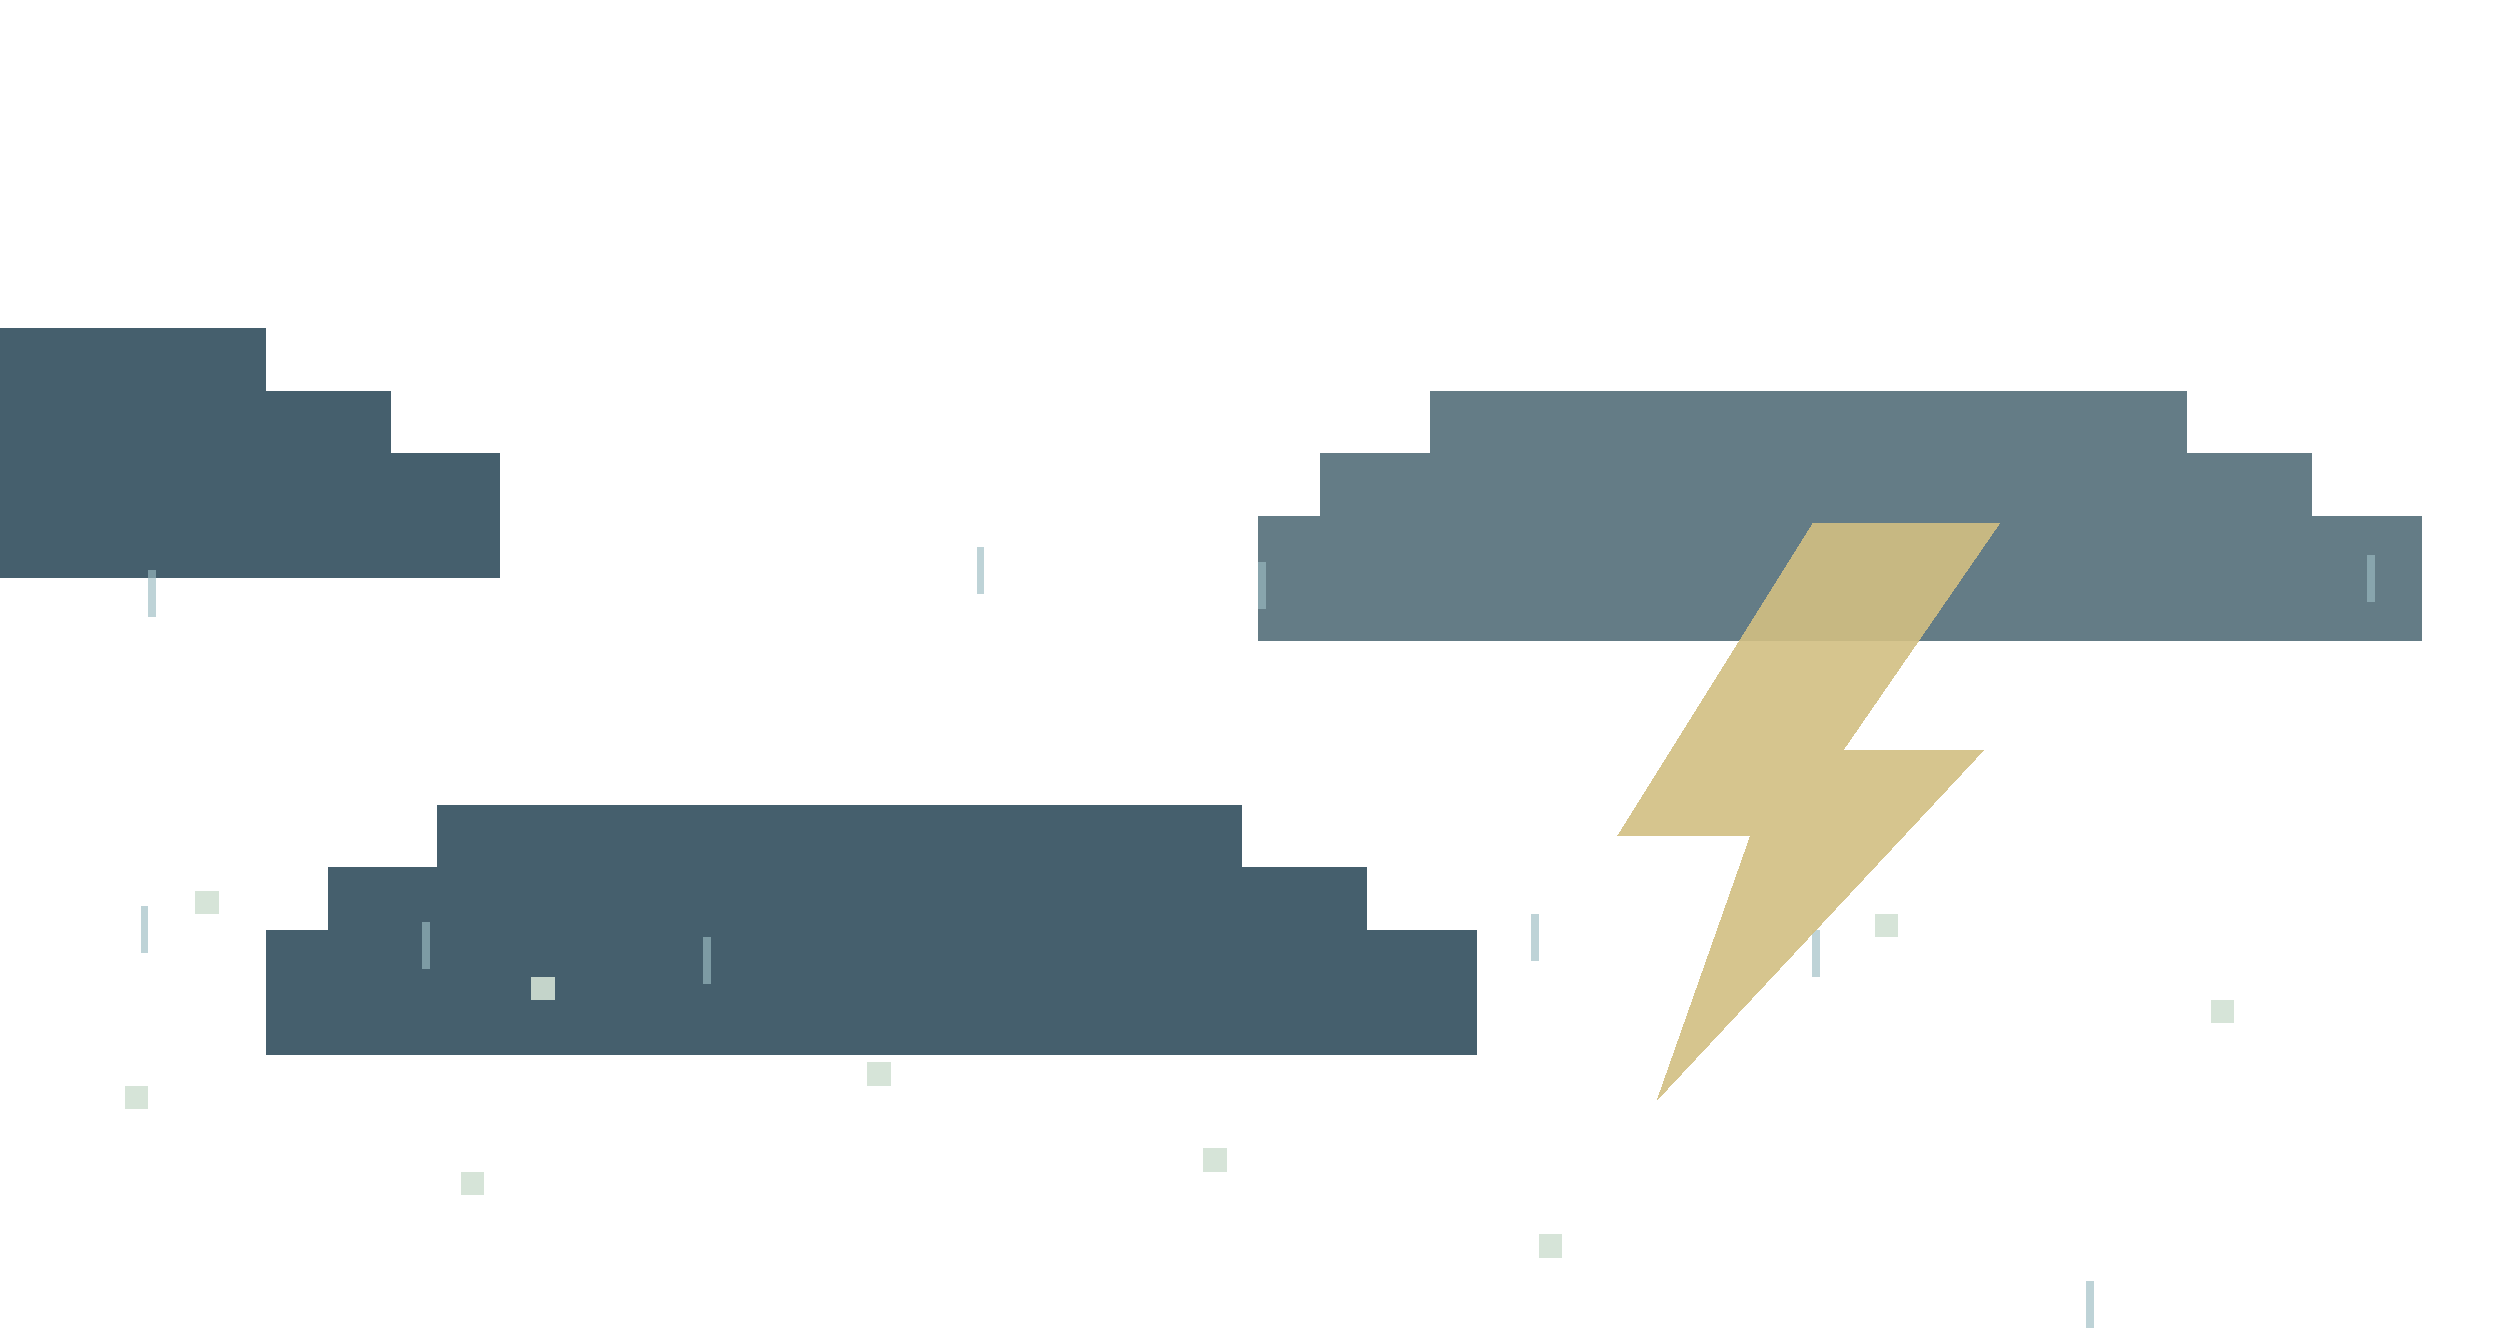
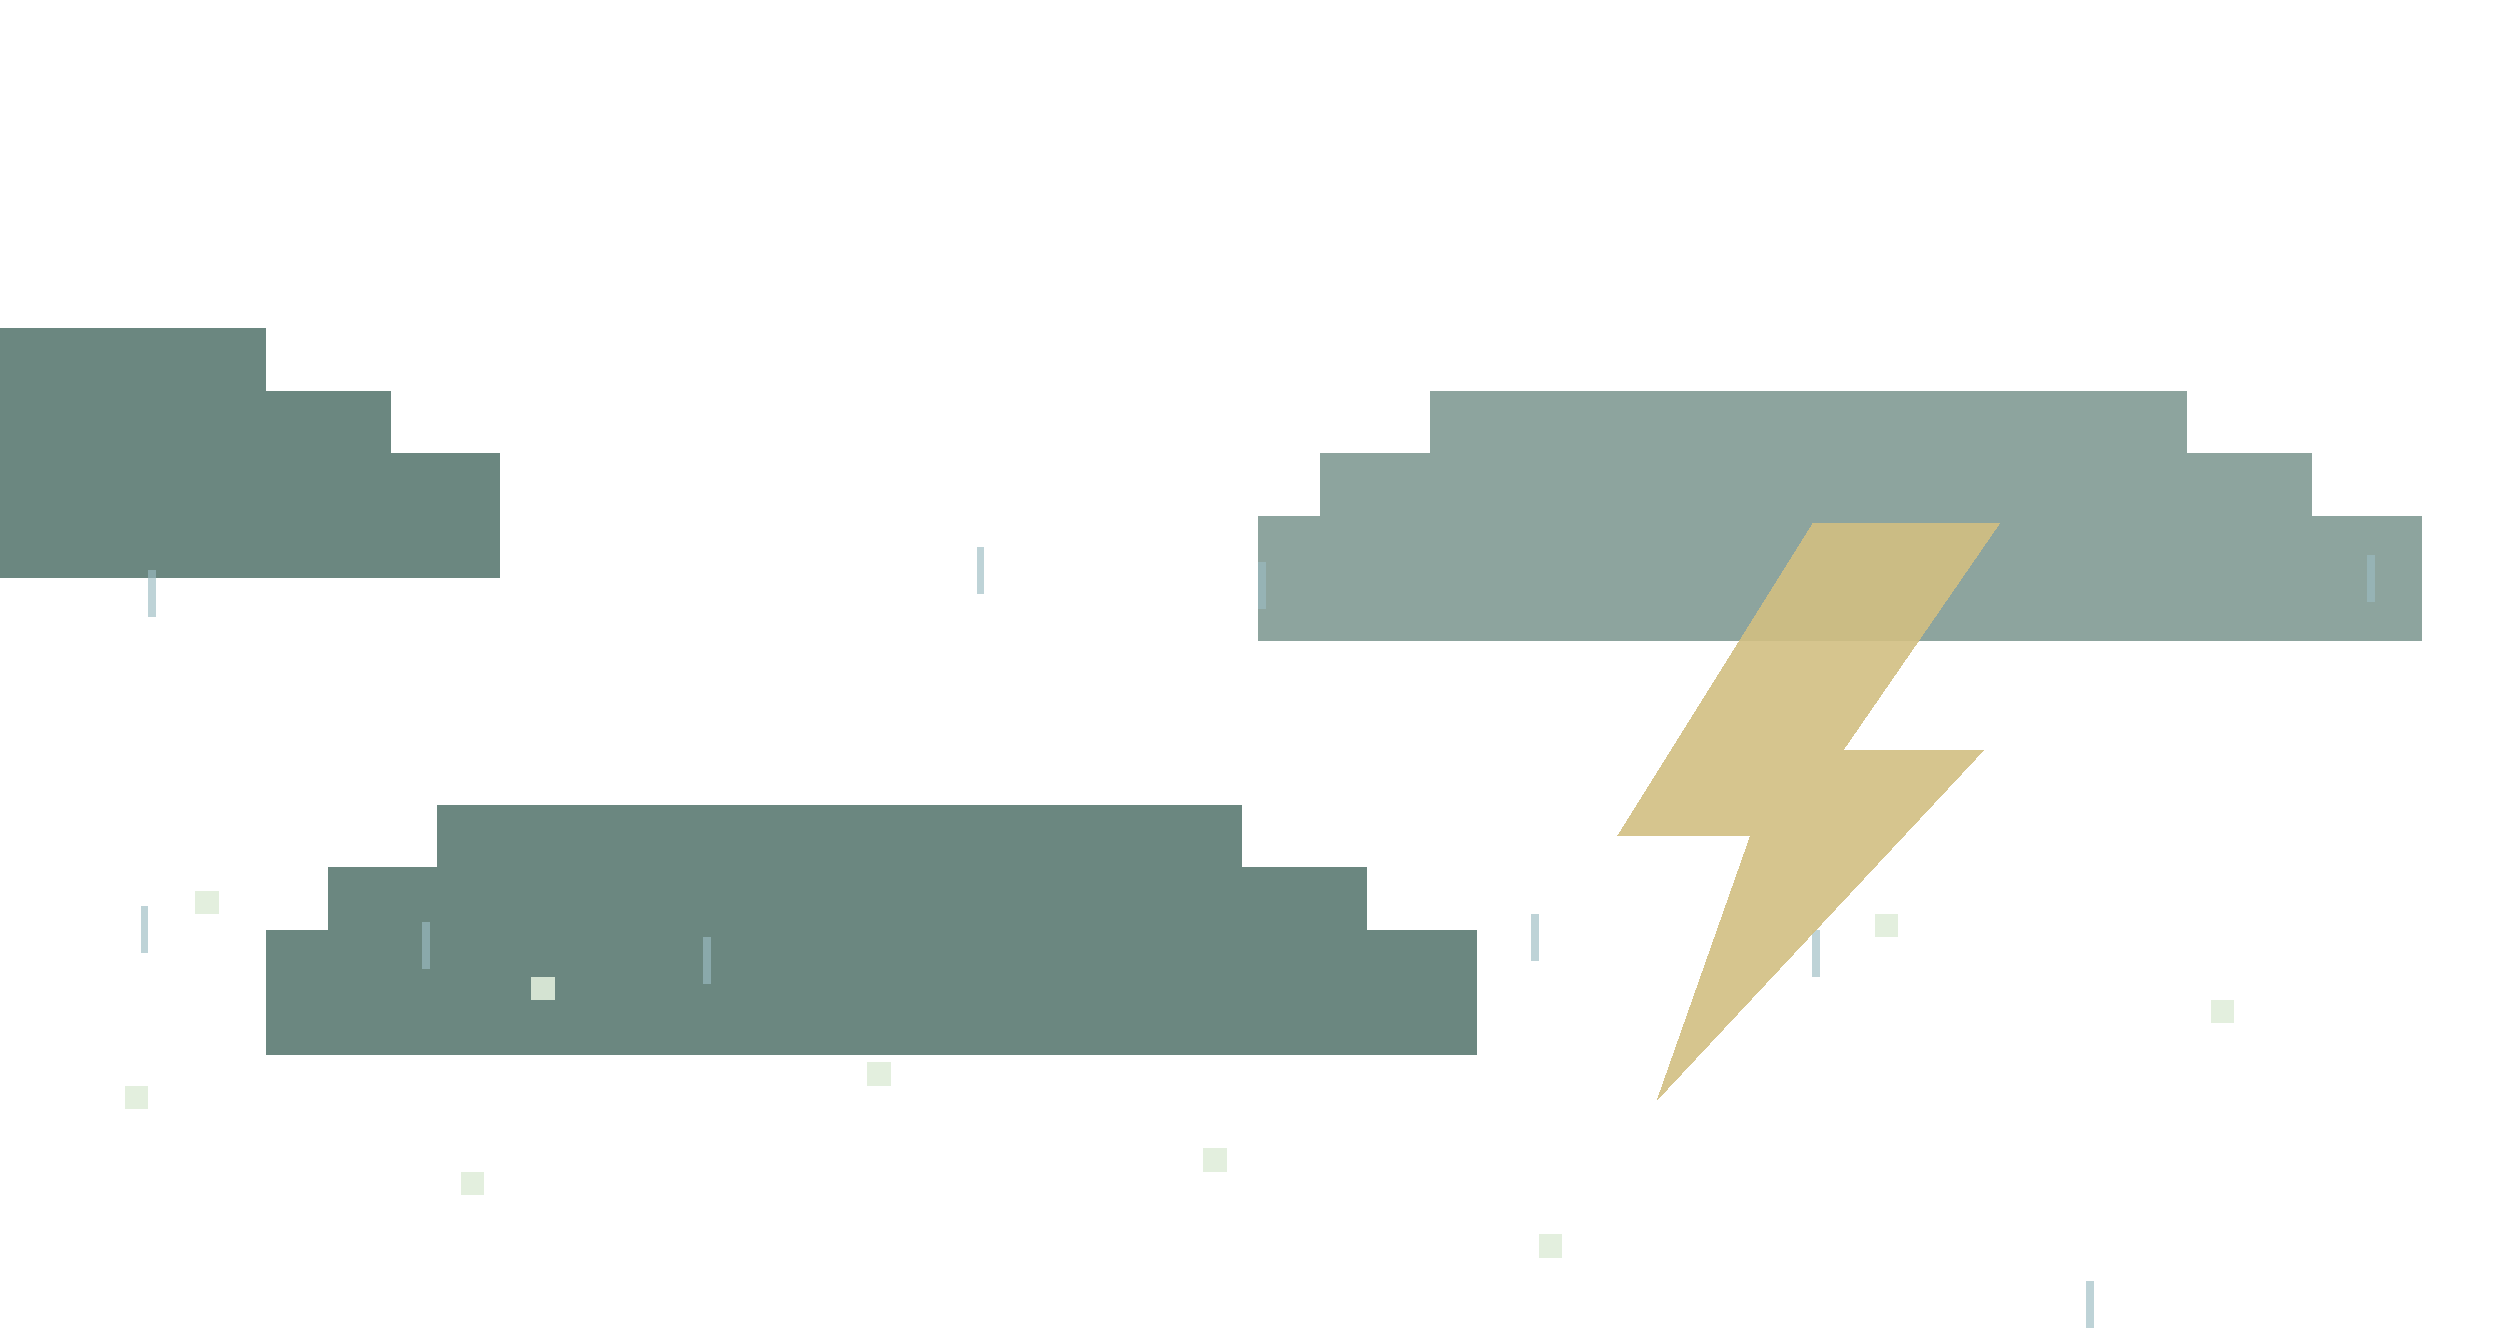
<svg xmlns="http://www.w3.org/2000/svg" viewBox="0 0 320 170" preserveAspectRatio="xMidYMid slice" shape-rendering="crispEdges" data-weather-code="96" data-period="day">
  <g data-layer="clouds">
-     <path d="M169 58h14v-8h97v8h16v8h14v16H161V66h8z" fill="#647c86" />
-     <path d="M42 111h14v-8h103v8h16v8h14v16H34V119h8z" fill="#455f6d" />
-     <path d="M-55 50h14v-8h75v8h16v8h14v16H-63V58h8z" fill="#455f6d" />
+     <path d="M169 58h14v-8h97v8h16v8h14v16H161V66h8z" fill="#8da49e" />
+     <path d="M42 111h14v-8h103v8h16v8h14v16H34V119h8z" fill="#6b8780" />
+     <path d="M-55 50h14v-8h75v8h16v8h14v16H-63V58h8z" fill="#6b8780" />
  </g>
  <g data-layer="rain">
    <rect x="19" y="73" width="1" height="6" fill="#9bbcc2" opacity="0.65" />
    <rect x="90" y="120" width="1" height="6" fill="#9bbcc2" opacity="0.65" />
    <rect x="161" y="72" width="1" height="6" fill="#9bbcc2" opacity="0.65" />
    <rect x="232" y="119" width="1" height="6" fill="#9bbcc2" opacity="0.65" />
    <rect x="303" y="71" width="1" height="6" fill="#9bbcc2" opacity="0.65" />
    <rect x="54" y="118" width="1" height="6" fill="#9bbcc2" opacity="0.65" />
    <rect x="125" y="70" width="1" height="6" fill="#9bbcc2" opacity="0.65" />
    <rect x="196" y="117" width="1" height="6" fill="#9bbcc2" opacity="0.65" />
    <rect x="267" y="164" width="1" height="6" fill="#9bbcc2" opacity="0.65" />
    <rect x="18" y="116" width="1" height="6" fill="#9bbcc2" opacity="0.65" />
    <path data-layer="lightning" d="M232 67h24l-20 29h18l-42 45 12-34h-17z" fill="#d1bf82" opacity=".9" />
-     <rect x="25" y="114" width="3" height="3" fill="#d1e1d4" opacity="0.9" />
-     <rect x="68" y="125" width="3" height="3" fill="#d1e1d4" opacity="0.9" />
-     <rect x="111" y="136" width="3" height="3" fill="#d1e1d4" opacity="0.9" />
-     <rect x="154" y="147" width="3" height="3" fill="#d1e1d4" opacity="0.9" />
-     <rect x="197" y="158" width="3" height="3" fill="#d1e1d4" opacity="0.9" />
-     <rect x="240" y="117" width="3" height="3" fill="#d1e1d4" opacity="0.9" />
-     <rect x="283" y="128" width="3" height="3" fill="#d1e1d4" opacity="0.9" />
-     <rect x="16" y="139" width="3" height="3" fill="#d1e1d4" opacity="0.9" />
-     <rect x="59" y="150" width="3" height="3" fill="#d1e1d4" opacity="0.9" />
+     <rect x="25" y="114" width="3" height="3" fill="#e0edda" opacity="0.9" />
+     <rect x="68" y="125" width="3" height="3" fill="#e0edda" opacity="0.9" />
+     <rect x="111" y="136" width="3" height="3" fill="#e0edda" opacity="0.9" />
+     <rect x="154" y="147" width="3" height="3" fill="#e0edda" opacity="0.9" />
+     <rect x="197" y="158" width="3" height="3" fill="#e0edda" opacity="0.9" />
+     <rect x="240" y="117" width="3" height="3" fill="#e0edda" opacity="0.9" />
+     <rect x="283" y="128" width="3" height="3" fill="#e0edda" opacity="0.9" />
+     <rect x="16" y="139" width="3" height="3" fill="#e0edda" opacity="0.9" />
+     <rect x="59" y="150" width="3" height="3" fill="#e0edda" opacity="0.9" />
  </g>
</svg>
